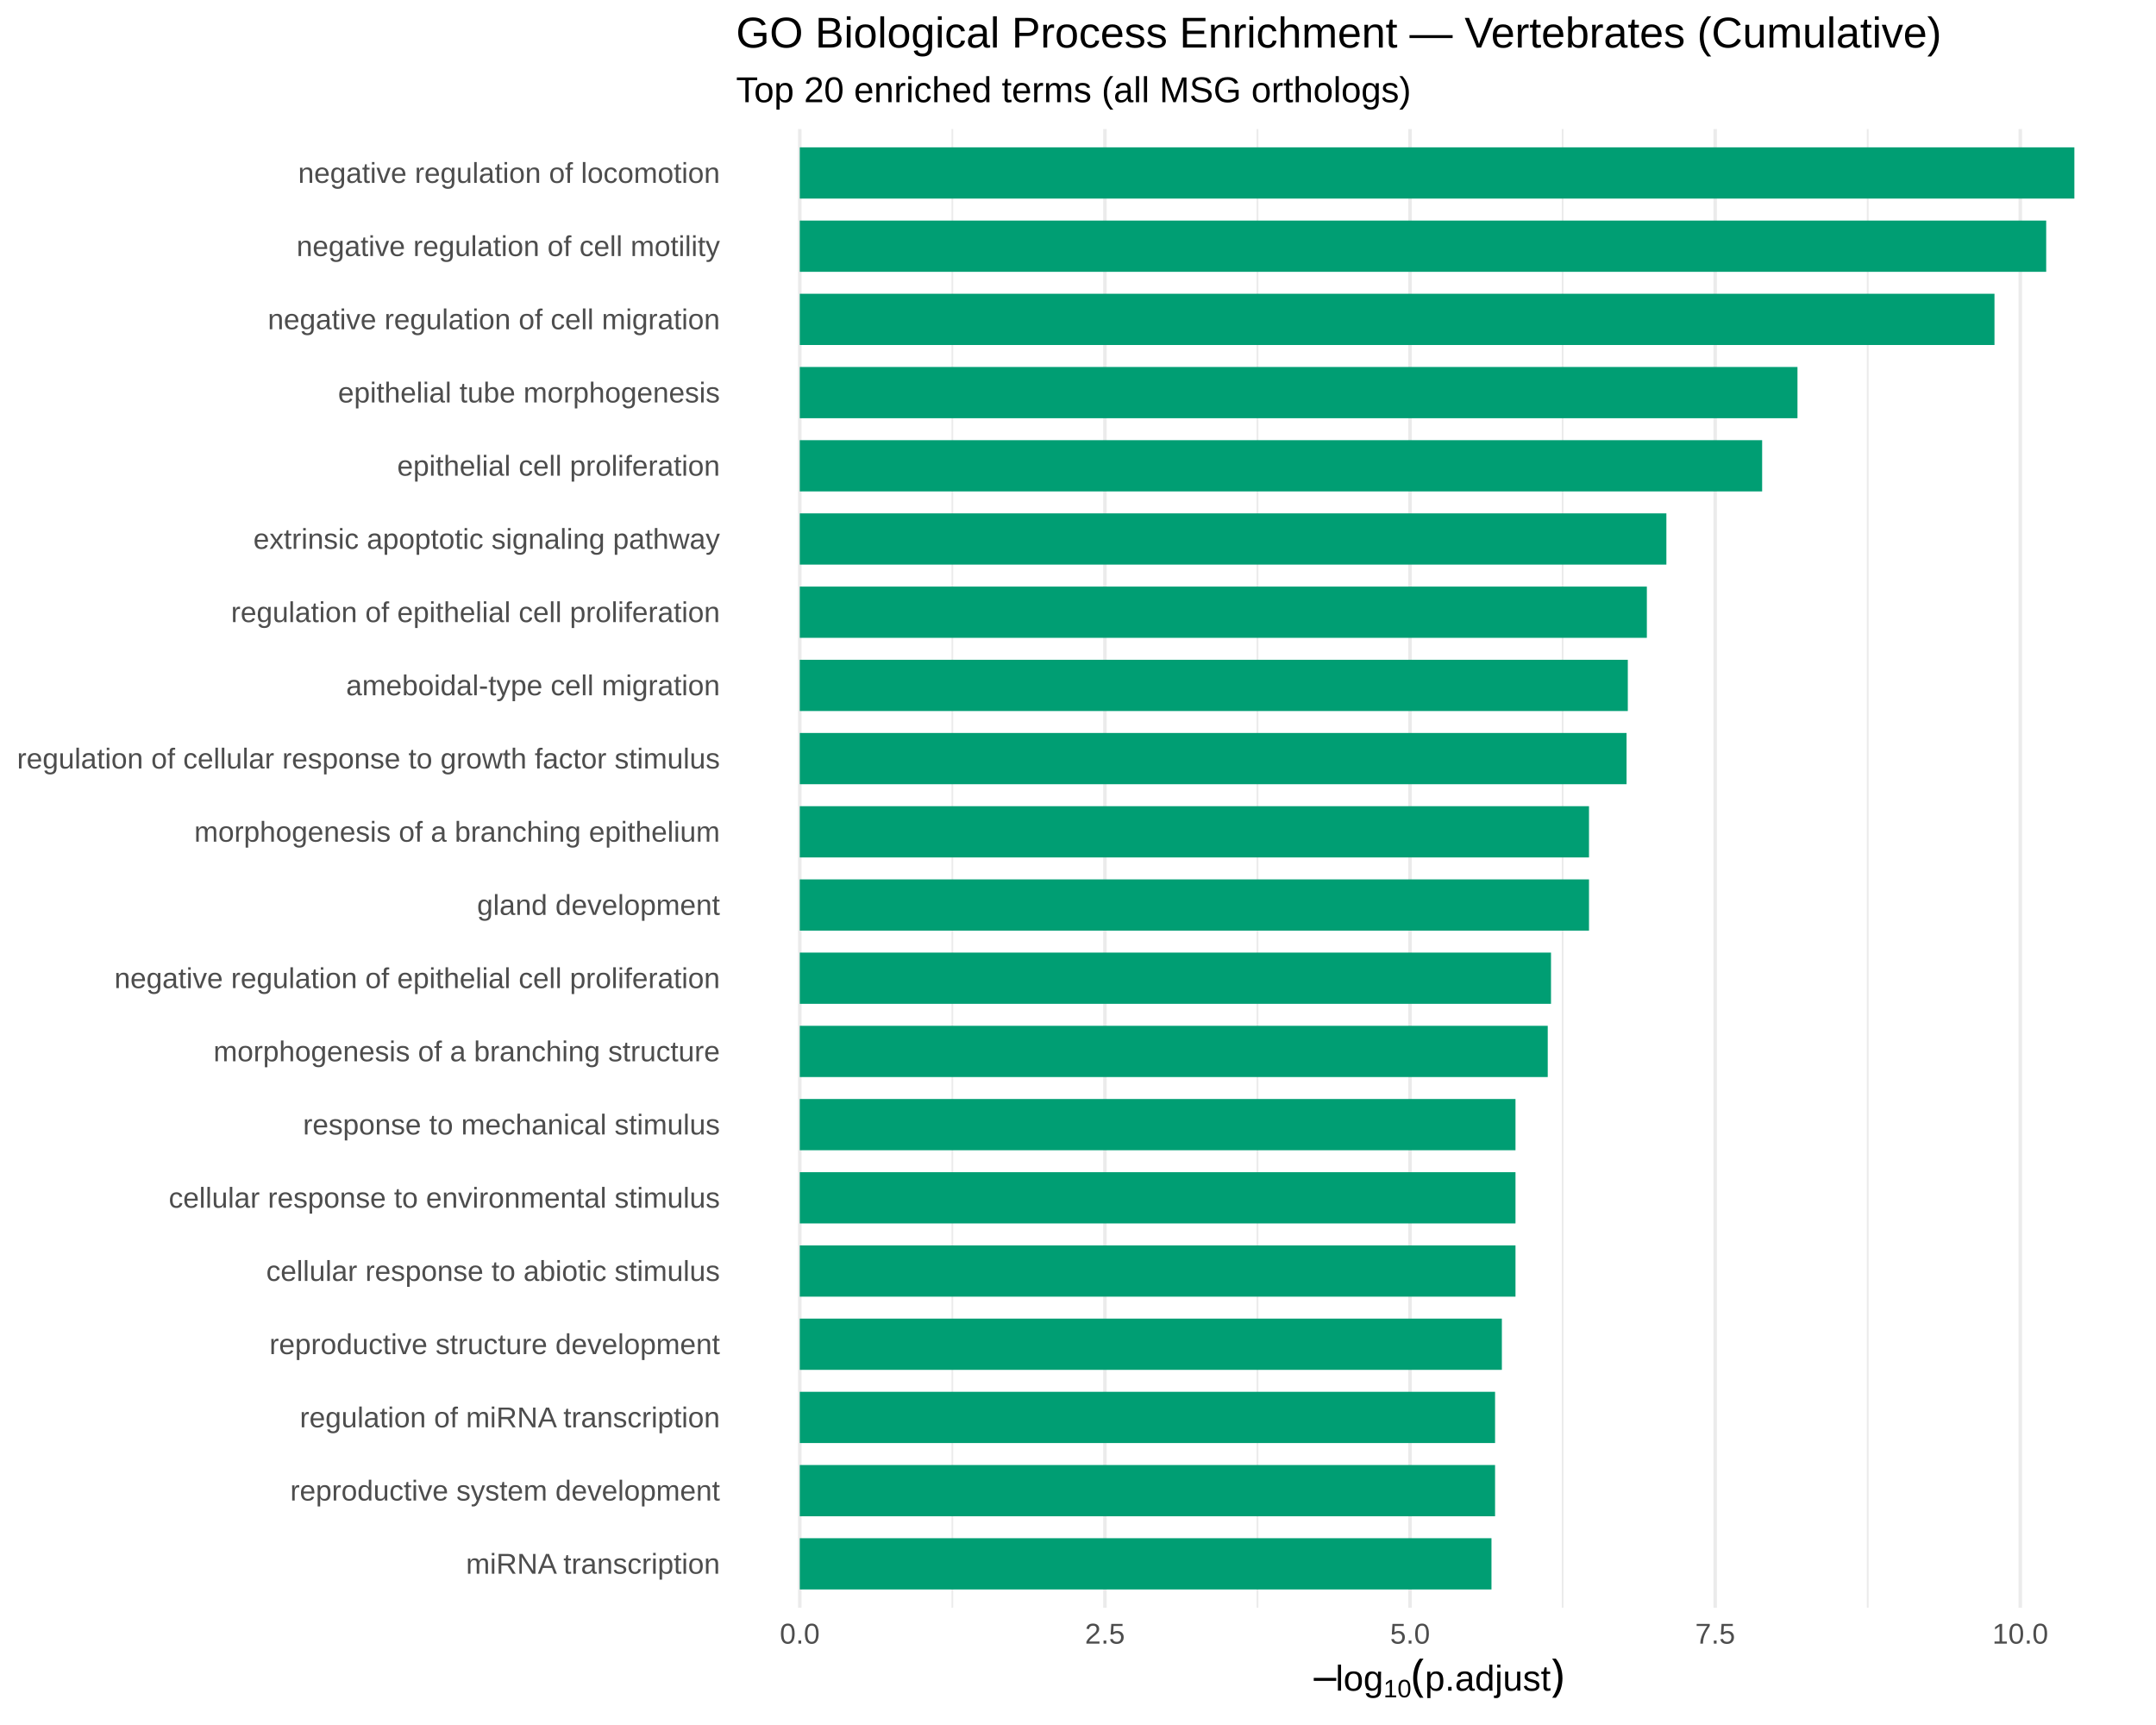
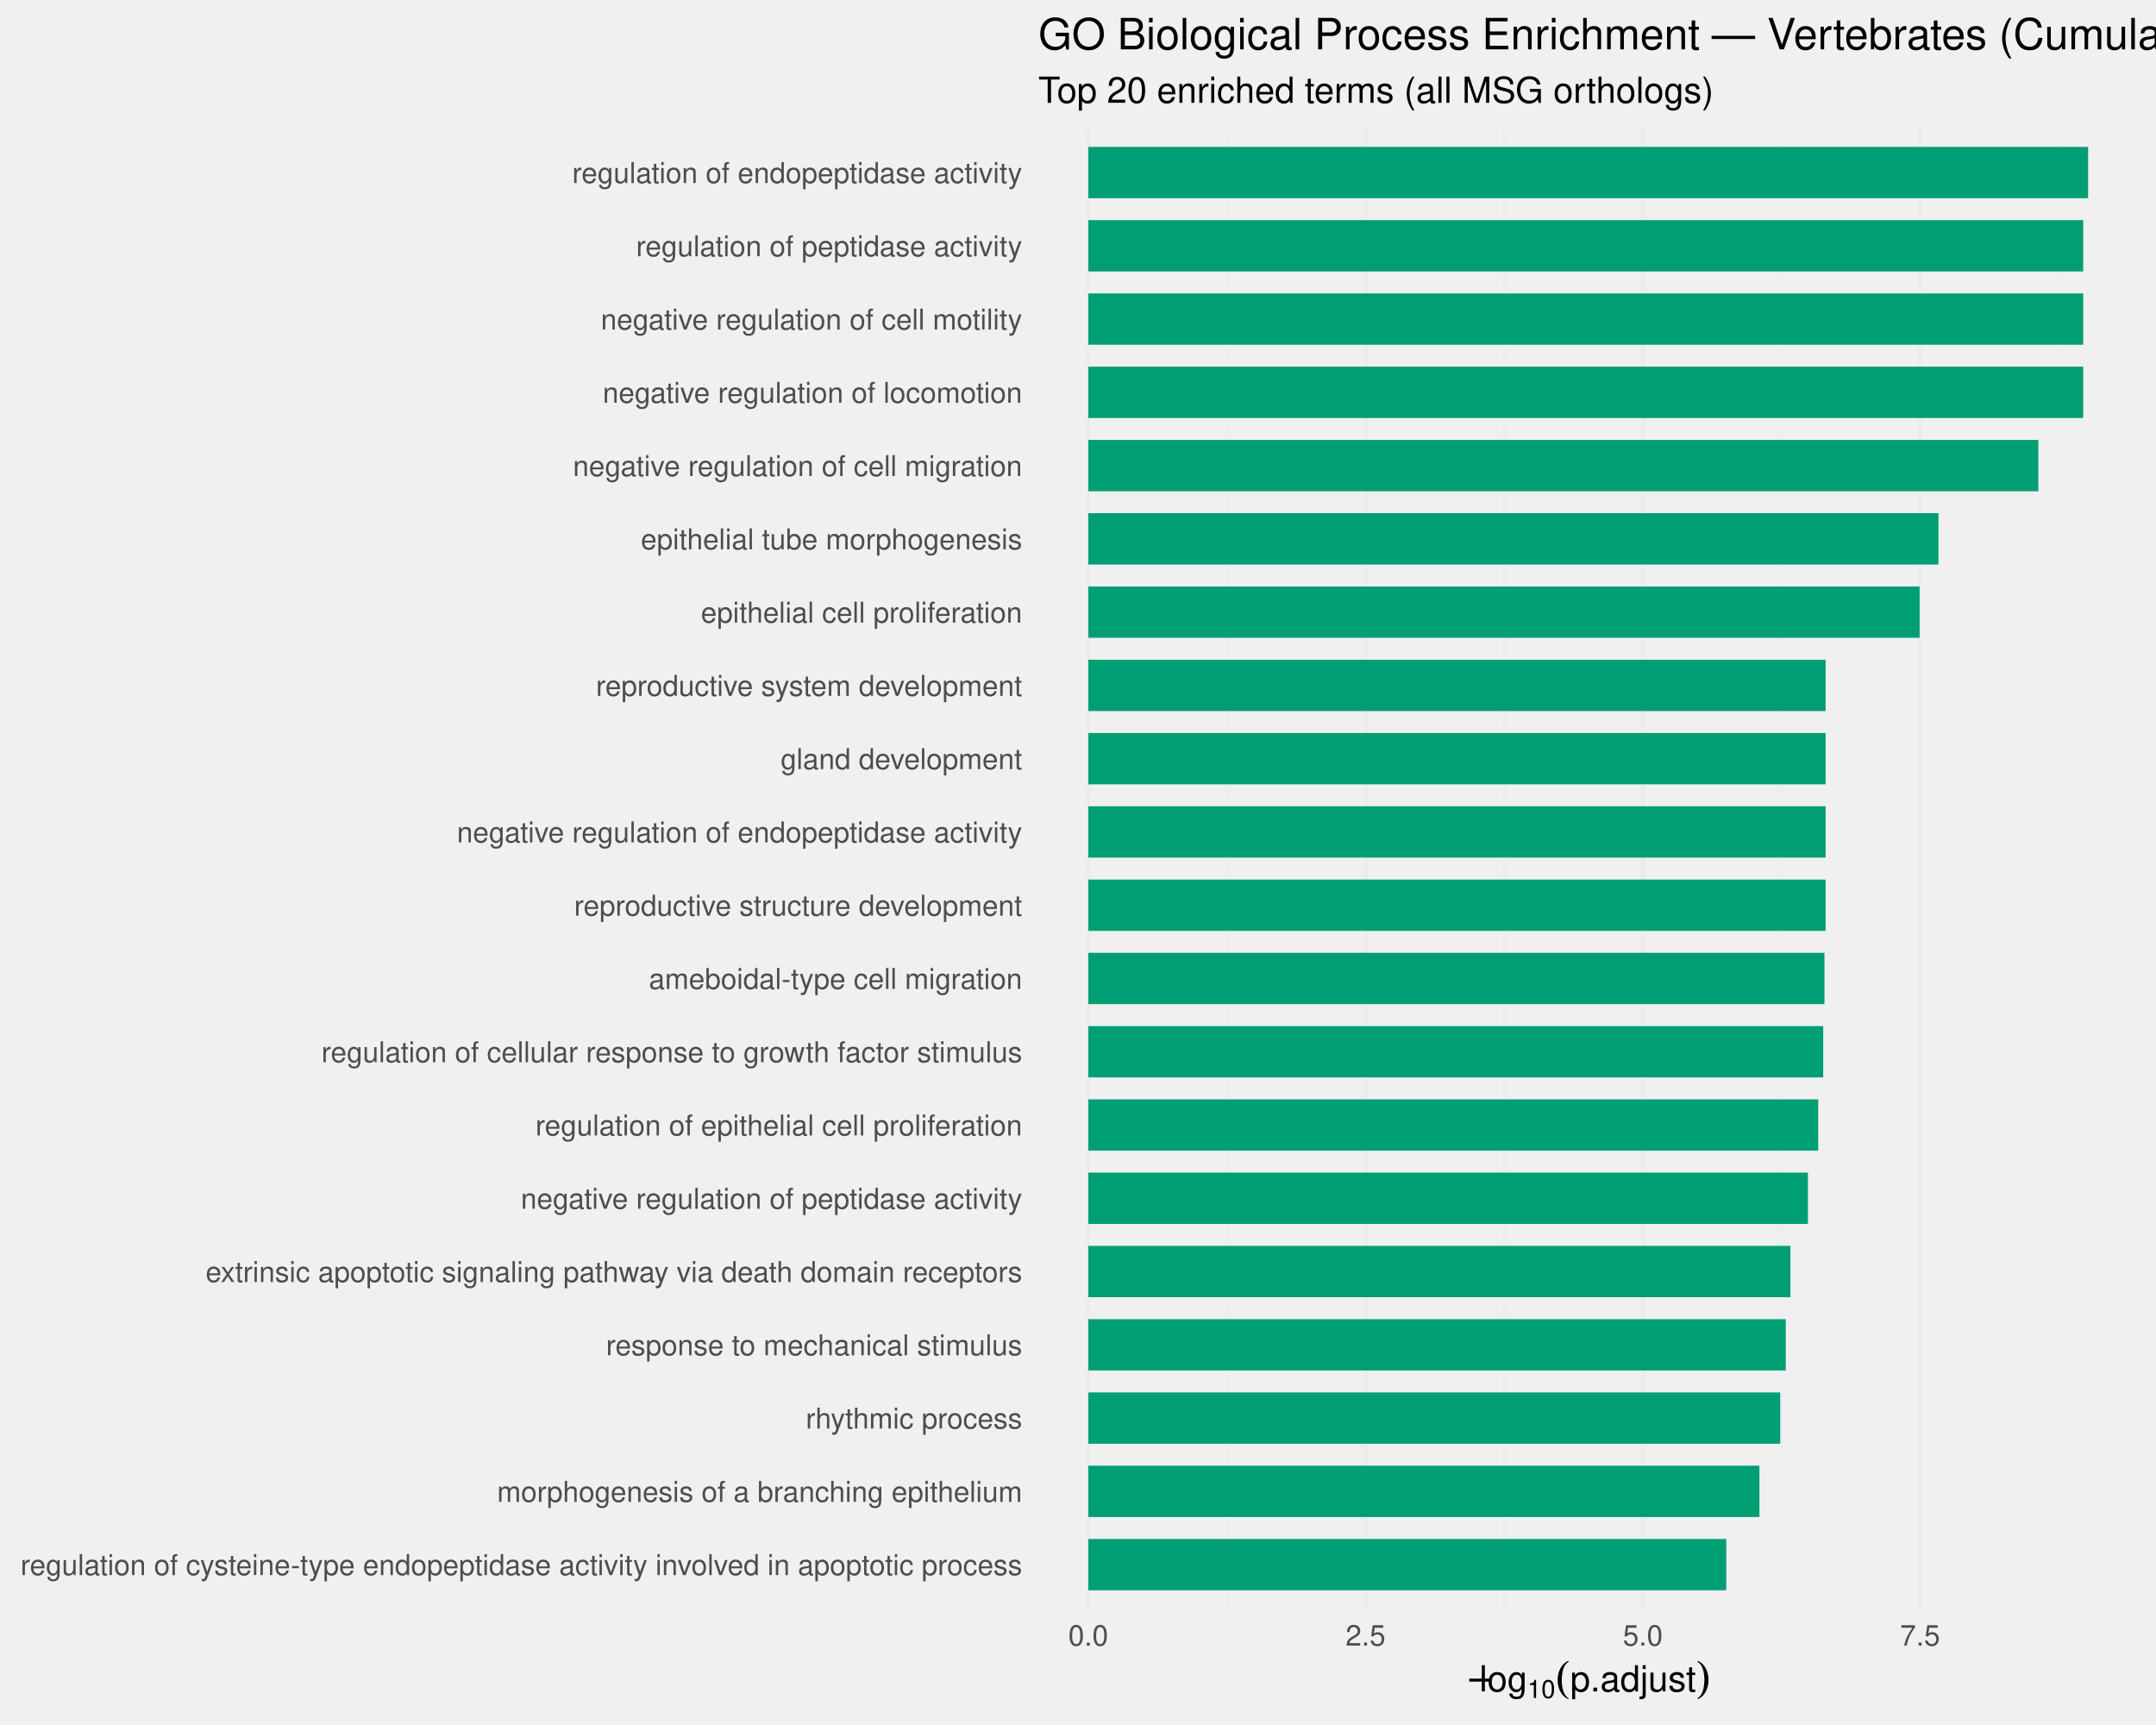
- <svg xmlns="http://www.w3.org/2000/svg" width="720.00pt" height="576.00pt" viewBox="0 0 720.00 576.00">
-   <g class="svglite">
-     <defs>
-       <style type="text/css">
+ <svg xmlns="http://www.w3.org/2000/svg" class="svglite" width="720.00pt" height="576.00pt" viewBox="0 0 720.00 576.00">
+   <defs>
+     <style type="text/css">
    .svglite line, .svglite polyline, .svglite polygon, .svglite path, .svglite rect, .svglite circle {
      fill: none;
      stroke: #000000;
      stroke-linecap: round;
      stroke-linejoin: round;
      stroke-miterlimit: 10.00;
    }
    .svglite text {
      white-space: pre;
    }
-     .svglite g.glyphgroup path {
-       fill: inherit;
-       stroke: none;
-     }
  </style>
-     </defs>
-     <rect width="100%" height="100%" style="stroke: none; fill: #FFFFFF;" />
-     <defs>
-       <clipPath id="cpMC4wMHw3MjAuMDB8MC4wMHw1NzYuMDA=">
-         <rect x="0.00" y="0.00" width="720.00" height="576.00" />
-       </clipPath>
-     </defs>
-     <g clip-path="url(#cpMC4wMHw3MjAuMDB8MC4wMHw1NzYuMDA=)">
-       <rect x="0.00" y="0.00" width="720.00" height="576.00" style="stroke-width: 1.16; stroke: none; fill: #FFFFFF;" />
-     </g>
-     <defs>
-       <clipPath id="cpMjQ1LjgxfDcxNC4wMnw0My4wOXw1MzYuODU=">
-         <rect x="245.81" y="43.09" width="468.21" height="493.76" />
-       </clipPath>
-     </defs>
-     <g clip-path="url(#cpMjQ1LjgxfDcxNC4wMnw0My4wOXw1MzYuODU=)">
-       <polyline points="318.04,536.85 318.04,43.09 " style="stroke-width: 0.58; stroke: #EBEBEB; stroke-linecap: butt;" />
-       <polyline points="419.94,536.85 419.94,43.09 " style="stroke-width: 0.58; stroke: #EBEBEB; stroke-linecap: butt;" />
-       <polyline points="521.84,536.85 521.84,43.09 " style="stroke-width: 0.58; stroke: #EBEBEB; stroke-linecap: butt;" />
-       <polyline points="623.73,536.85 623.73,43.09 " style="stroke-width: 0.58; stroke: #EBEBEB; stroke-linecap: butt;" />
-       <polyline points="267.09,536.85 267.09,43.09 " style="stroke-width: 1.16; stroke: #EBEBEB; stroke-linecap: butt;" />
-       <polyline points="368.99,536.85 368.99,43.09 " style="stroke-width: 1.16; stroke: #EBEBEB; stroke-linecap: butt;" />
-       <polyline points="470.89,536.85 470.89,43.09 " style="stroke-width: 1.16; stroke: #EBEBEB; stroke-linecap: butt;" />
-       <polyline points="572.79,536.85 572.79,43.09 " style="stroke-width: 1.16; stroke: #EBEBEB; stroke-linecap: butt;" />
-       <polyline points="674.68,536.85 674.68,43.09 " style="stroke-width: 1.16; stroke: #EBEBEB; stroke-linecap: butt;" />
-       <rect x="267.09" y="513.63" width="230.99" height="17.11" style="stroke-width: 1.16; stroke: none; stroke-linecap: butt; stroke-linejoin: miter; fill: #009E73;" />
-       <rect x="267.09" y="489.19" width="232.19" height="17.11" style="stroke-width: 1.16; stroke: none; stroke-linecap: butt; stroke-linejoin: miter; fill: #009E73;" />
-       <rect x="267.09" y="464.74" width="232.19" height="17.11" style="stroke-width: 1.16; stroke: none; stroke-linecap: butt; stroke-linejoin: miter; fill: #009E73;" />
-       <rect x="267.09" y="440.30" width="234.46" height="17.11" style="stroke-width: 1.16; stroke: none; stroke-linecap: butt; stroke-linejoin: miter; fill: #009E73;" />
-       <rect x="267.09" y="415.86" width="239.01" height="17.11" style="stroke-width: 1.16; stroke: none; stroke-linecap: butt; stroke-linejoin: miter; fill: #009E73;" />
-       <rect x="267.09" y="391.41" width="239.01" height="17.11" style="stroke-width: 1.16; stroke: none; stroke-linecap: butt; stroke-linejoin: miter; fill: #009E73;" />
-       <rect x="267.09" y="366.97" width="239.01" height="17.11" style="stroke-width: 1.16; stroke: none; stroke-linecap: butt; stroke-linejoin: miter; fill: #009E73;" />
-       <rect x="267.09" y="342.53" width="249.78" height="17.11" style="stroke-width: 1.16; stroke: none; stroke-linecap: butt; stroke-linejoin: miter; fill: #009E73;" />
-       <rect x="267.09" y="318.08" width="250.87" height="17.11" style="stroke-width: 1.16; stroke: none; stroke-linecap: butt; stroke-linejoin: miter; fill: #009E73;" />
-       <rect x="267.09" y="293.64" width="263.56" height="17.11" style="stroke-width: 1.16; stroke: none; stroke-linecap: butt; stroke-linejoin: miter; fill: #009E73;" />
-       <rect x="267.09" y="269.20" width="263.56" height="17.11" style="stroke-width: 1.16; stroke: none; stroke-linecap: butt; stroke-linejoin: miter; fill: #009E73;" />
-       <rect x="267.09" y="244.75" width="276.10" height="17.11" style="stroke-width: 1.16; stroke: none; stroke-linecap: butt; stroke-linejoin: miter; fill: #009E73;" />
-       <rect x="267.09" y="220.31" width="276.52" height="17.11" style="stroke-width: 1.16; stroke: none; stroke-linecap: butt; stroke-linejoin: miter; fill: #009E73;" />
-       <rect x="267.09" y="195.87" width="282.88" height="17.11" style="stroke-width: 1.16; stroke: none; stroke-linecap: butt; stroke-linejoin: miter; fill: #009E73;" />
-       <rect x="267.09" y="171.42" width="289.40" height="17.11" style="stroke-width: 1.16; stroke: none; stroke-linecap: butt; stroke-linejoin: miter; fill: #009E73;" />
-       <rect x="267.09" y="146.98" width="321.38" height="17.11" style="stroke-width: 1.16; stroke: none; stroke-linecap: butt; stroke-linejoin: miter; fill: #009E73;" />
-       <rect x="267.09" y="122.54" width="333.18" height="17.11" style="stroke-width: 1.16; stroke: none; stroke-linecap: butt; stroke-linejoin: miter; fill: #009E73;" />
-       <rect x="267.09" y="98.09" width="398.97" height="17.11" style="stroke-width: 1.16; stroke: none; stroke-linecap: butt; stroke-linejoin: miter; fill: #009E73;" />
-       <rect x="267.09" y="73.65" width="416.24" height="17.11" style="stroke-width: 1.16; stroke: none; stroke-linecap: butt; stroke-linejoin: miter; fill: #009E73;" />
-       <rect x="267.09" y="49.20" width="425.65" height="17.11" style="stroke-width: 1.16; stroke: none; stroke-linecap: butt; stroke-linejoin: miter; fill: #009E73;" />
-     </g>
-     <g clip-path="url(#cpMC4wMHw3MjAuMDB8MC4wMHw1NzYuMDA=)">
-       <text x="240.43" y="525.48" text-anchor="end" style="font-size: 9.60px;fill: #4D4D4D; font-family: &quot;Liberation Sans&quot;;" textLength="84.70px" lengthAdjust="spacingAndGlyphs">miRNA transcription</text>
-       <text x="240.43" y="501.04" text-anchor="end" style="font-size: 9.60px;fill: #4D4D4D; font-family: &quot;Liberation Sans&quot;;" textLength="143.33px" lengthAdjust="spacingAndGlyphs">reproductive system development</text>
-       <text x="240.43" y="476.60" text-anchor="end" style="font-size: 9.60px;fill: #4D4D4D; font-family: &quot;Liberation Sans&quot;;" textLength="140.12px" lengthAdjust="spacingAndGlyphs">regulation of miRNA transcription</text>
-       <text x="240.43" y="452.15" text-anchor="end" style="font-size: 9.60px;fill: #4D4D4D; font-family: &quot;Liberation Sans&quot;;" textLength="150.25px" lengthAdjust="spacingAndGlyphs">reproductive structure development</text>
-       <text x="240.43" y="427.71" text-anchor="end" style="font-size: 9.60px;fill: #4D4D4D; font-family: &quot;Liberation Sans&quot;;" textLength="151.31px" lengthAdjust="spacingAndGlyphs">cellular response to abiotic stimulus</text>
-       <text x="240.43" y="403.27" text-anchor="end" style="font-size: 9.60px;fill: #4D4D4D; font-family: &quot;Liberation Sans&quot;;" textLength="183.80px" lengthAdjust="spacingAndGlyphs">cellular response to environmental stimulus</text>
-       <text x="240.43" y="378.82" text-anchor="end" style="font-size: 9.60px;fill: #4D4D4D; font-family: &quot;Liberation Sans&quot;;" textLength="139.06px" lengthAdjust="spacingAndGlyphs">response to mechanical stimulus</text>
-       <text x="240.43" y="354.38" text-anchor="end" style="font-size: 9.60px;fill: #4D4D4D; font-family: &quot;Liberation Sans&quot;;" textLength="168.91px" lengthAdjust="spacingAndGlyphs">morphogenesis of a branching structure</text>
-       <text x="240.43" y="329.94" text-anchor="end" style="font-size: 9.60px;fill: #4D4D4D; font-family: &quot;Liberation Sans&quot;;" textLength="201.92px" lengthAdjust="spacingAndGlyphs">negative regulation of epithelial cell proliferation</text>
-       <text x="240.43" y="305.49" text-anchor="end" style="font-size: 9.60px;fill: #4D4D4D; font-family: &quot;Liberation Sans&quot;;" textLength="80.98px" lengthAdjust="spacingAndGlyphs">gland development</text>
-       <text x="240.43" y="281.05" text-anchor="end" style="font-size: 9.60px;fill: #4D4D4D; font-family: &quot;Liberation Sans&quot;;" textLength="175.28px" lengthAdjust="spacingAndGlyphs">morphogenesis of a branching epithelium</text>
-       <text x="240.43" y="256.61" text-anchor="end" style="font-size: 9.60px;fill: #4D4D4D; font-family: &quot;Liberation Sans&quot;;" textLength="234.45px" lengthAdjust="spacingAndGlyphs">regulation of cellular response to growth factor stimulus</text>
-       <text x="240.43" y="232.16" text-anchor="end" style="font-size: 9.60px;fill: #4D4D4D; font-family: &quot;Liberation Sans&quot;;" textLength="124.64px" lengthAdjust="spacingAndGlyphs">ameboidal-type cell migration</text>
-       <text x="240.43" y="207.72" text-anchor="end" style="font-size: 9.60px;fill: #4D4D4D; font-family: &quot;Liberation Sans&quot;;" textLength="163.02px" lengthAdjust="spacingAndGlyphs">regulation of epithelial cell proliferation</text>
-       <text x="240.43" y="183.27" text-anchor="end" style="font-size: 9.60px;fill: #4D4D4D; font-family: &quot;Liberation Sans&quot;;" textLength="155.59px" lengthAdjust="spacingAndGlyphs">extrinsic apoptotic signaling pathway</text>
-       <text x="240.43" y="158.83" text-anchor="end" style="font-size: 9.60px;fill: #4D4D4D; font-family: &quot;Liberation Sans&quot;;" textLength="107.59px" lengthAdjust="spacingAndGlyphs">epithelial cell proliferation</text>
-       <text x="240.43" y="134.39" text-anchor="end" style="font-size: 9.60px;fill: #4D4D4D; font-family: &quot;Liberation Sans&quot;;" textLength="127.33px" lengthAdjust="spacingAndGlyphs">epithelial tube morphogenesis</text>
-       <text x="240.43" y="109.94" text-anchor="end" style="font-size: 9.60px;fill: #4D4D4D; font-family: &quot;Liberation Sans&quot;;" textLength="150.78px" lengthAdjust="spacingAndGlyphs">negative regulation of cell migration</text>
-       <text x="240.43" y="85.50" text-anchor="end" style="font-size: 9.60px;fill: #4D4D4D; font-family: &quot;Liberation Sans&quot;;" textLength="141.20px" lengthAdjust="spacingAndGlyphs">negative regulation of cell motility</text>
-       <text x="240.43" y="61.06" text-anchor="end" style="font-size: 9.60px;fill: #4D4D4D; font-family: &quot;Liberation Sans&quot;;" textLength="140.67px" lengthAdjust="spacingAndGlyphs">negative regulation of locomotion</text>
-       <text x="267.09" y="548.83" text-anchor="middle" style="font-size: 9.60px;fill: #4D4D4D; font-family: &quot;Liberation Sans&quot;;" textLength="13.33px" lengthAdjust="spacingAndGlyphs">0.0</text>
-       <text x="368.99" y="548.83" text-anchor="middle" style="font-size: 9.60px;fill: #4D4D4D; font-family: &quot;Liberation Sans&quot;;" textLength="13.33px" lengthAdjust="spacingAndGlyphs">2.5</text>
-       <text x="470.89" y="548.83" text-anchor="middle" style="font-size: 9.60px;fill: #4D4D4D; font-family: &quot;Liberation Sans&quot;;" textLength="13.33px" lengthAdjust="spacingAndGlyphs">5.0</text>
-       <text x="572.79" y="548.83" text-anchor="middle" style="font-size: 9.60px;fill: #4D4D4D; font-family: &quot;Liberation Sans&quot;;" textLength="13.33px" lengthAdjust="spacingAndGlyphs">7.5</text>
-       <text x="674.68" y="548.83" text-anchor="middle" style="font-size: 9.60px;fill: #4D4D4D; font-family: &quot;Liberation Sans&quot;;" textLength="18.66px" lengthAdjust="spacingAndGlyphs">10.0</text>
-       <text x="437.46" y="564.53" style="font-size: 12.00px; font-family: &quot;Noto Sans&quot;;" textLength="6.86px" lengthAdjust="spacingAndGlyphs">−</text>
-       <text x="445.99" y="564.53" style="font-size: 12.00px; font-family: &quot;Liberation Sans&quot;;" textLength="2.67px" lengthAdjust="spacingAndGlyphs">l</text>
-       <text x="448.65" y="564.53" style="font-size: 12.00px; font-family: &quot;Liberation Sans&quot;;" textLength="6.67px" lengthAdjust="spacingAndGlyphs">o</text>
-       <text x="455.32" y="564.53" style="font-size: 12.00px; font-family: &quot;Liberation Sans&quot;;" textLength="6.67px" lengthAdjust="spacingAndGlyphs">g</text>
-       <text x="462.00" y="566.75" style="font-size: 8.40px; font-family: &quot;Liberation Sans&quot;;" textLength="9.34px" lengthAdjust="spacingAndGlyphs">10</text>
-       <text x="471.34" y="564.53" style="font-size: 15.00px; font-family: &quot;Noto Sans&quot;;" textLength="4.50px" lengthAdjust="spacingAndGlyphs">(</text>
-       <text x="475.84" y="564.53" style="font-size: 12.00px; font-family: &quot;Liberation Sans&quot;;" textLength="6.67px" lengthAdjust="spacingAndGlyphs">p</text>
-       <text x="482.52" y="564.53" style="font-size: 12.00px; font-family: &quot;Liberation Sans&quot;;" textLength="3.33px" lengthAdjust="spacingAndGlyphs">.</text>
-       <text x="485.85" y="564.53" style="font-size: 12.00px; font-family: &quot;Liberation Sans&quot;;" textLength="6.67px" lengthAdjust="spacingAndGlyphs">a</text>
-       <text x="492.52" y="564.53" style="font-size: 12.00px; font-family: &quot;Liberation Sans&quot;;" textLength="6.67px" lengthAdjust="spacingAndGlyphs">d</text>
-       <text x="499.20" y="564.53" style="font-size: 12.00px; font-family: &quot;Liberation Sans&quot;;" textLength="2.67px" lengthAdjust="spacingAndGlyphs">j</text>
-       <text x="501.86" y="564.53" style="font-size: 12.00px; font-family: &quot;Liberation Sans&quot;;" textLength="6.67px" lengthAdjust="spacingAndGlyphs">u</text>
-       <text x="508.54" y="564.53" style="font-size: 12.00px; font-family: &quot;Liberation Sans&quot;;" textLength="6.00px" lengthAdjust="spacingAndGlyphs">s</text>
-       <text x="514.54" y="564.53" style="font-size: 12.00px; font-family: &quot;Liberation Sans&quot;;" textLength="3.33px" lengthAdjust="spacingAndGlyphs">t</text>
-       <text x="517.88" y="564.53" style="font-size: 15.00px; font-family: &quot;Noto Sans&quot;;" textLength="4.50px" lengthAdjust="spacingAndGlyphs">)</text>
-       <text x="245.81" y="34.12" style="font-size: 12.00px; font-family: &quot;Liberation Sans&quot;;" textLength="225.39px" lengthAdjust="spacingAndGlyphs">Top 20 enriched terms (all MSG orthologs)</text>
-       <text x="245.81" y="15.88" style="font-size: 14.40px; font-family: &quot;Liberation Sans&quot;;" textLength="402.33px" lengthAdjust="spacingAndGlyphs">GO Biological Process Enrichment — Vertebrates (Cumulative)</text>
-     </g>
+   </defs>
+   <rect width="100%" height="100%" style="stroke: none; fill: none;" />
+   <defs>
+     <clipPath id="cpMC4wMHw3MjAuMDB8MC4wMHw1NzYuMDA=">
+       <rect x="0.00" y="0.00" width="720.00" height="576.00" />
+     </clipPath>
+   </defs>
+   <g clip-path="url(#cpMC4wMHw3MjAuMDB8MC4wMHw1NzYuMDA=)">
+ </g>
+   <defs>
+     <clipPath id="cpMzQ2Ljc1fDcxNC4wMnw0Mi45M3w1MzcuMTI=">
+       <rect x="346.75" y="42.93" width="367.27" height="494.19" />
+     </clipPath>
+   </defs>
+   <g clip-path="url(#cpMzQ2Ljc1fDcxNC4wMnw0Mi45M3w1MzcuMTI=)">
+     <polyline points="409.74,537.12 409.74,42.93 " style="stroke-width: 0.58; stroke: #EBEBEB; stroke-linecap: butt;" />
+     <polyline points="502.33,537.12 502.33,42.93 " style="stroke-width: 0.58; stroke: #EBEBEB; stroke-linecap: butt;" />
+     <polyline points="594.92,537.12 594.92,42.93 " style="stroke-width: 0.58; stroke: #EBEBEB; stroke-linecap: butt;" />
+     <polyline points="687.52,537.12 687.52,42.93 " style="stroke-width: 0.58; stroke: #EBEBEB; stroke-linecap: butt;" />
+     <polyline points="363.44,537.12 363.44,42.93 " style="stroke-width: 1.16; stroke: #EBEBEB; stroke-linecap: butt;" />
+     <polyline points="456.03,537.12 456.03,42.93 " style="stroke-width: 1.16; stroke: #EBEBEB; stroke-linecap: butt;" />
+     <polyline points="548.63,537.12 548.63,42.93 " style="stroke-width: 1.16; stroke: #EBEBEB; stroke-linecap: butt;" />
+     <polyline points="641.22,537.12 641.22,42.93 " style="stroke-width: 1.16; stroke: #EBEBEB; stroke-linecap: butt;" />
+     <rect x="363.44" y="513.88" width="213.04" height="17.13" style="stroke-width: 1.07; stroke: none; stroke-linecap: butt; stroke-linejoin: miter; fill: #009E73;" />
+     <rect x="363.44" y="489.42" width="224.12" height="17.13" style="stroke-width: 1.07; stroke: none; stroke-linecap: butt; stroke-linejoin: miter; fill: #009E73;" />
+     <rect x="363.44" y="464.95" width="231.07" height="17.13" style="stroke-width: 1.07; stroke: none; stroke-linecap: butt; stroke-linejoin: miter; fill: #009E73;" />
+     <rect x="363.44" y="440.49" width="232.92" height="17.13" style="stroke-width: 1.07; stroke: none; stroke-linecap: butt; stroke-linejoin: miter; fill: #009E73;" />
+     <rect x="363.44" y="416.02" width="234.48" height="17.13" style="stroke-width: 1.07; stroke: none; stroke-linecap: butt; stroke-linejoin: miter; fill: #009E73;" />
+     <rect x="363.44" y="391.56" width="240.32" height="17.13" style="stroke-width: 1.07; stroke: none; stroke-linecap: butt; stroke-linejoin: miter; fill: #009E73;" />
+     <rect x="363.44" y="367.09" width="243.76" height="17.13" style="stroke-width: 1.07; stroke: none; stroke-linecap: butt; stroke-linejoin: miter; fill: #009E73;" />
+     <rect x="363.44" y="342.63" width="245.42" height="17.13" style="stroke-width: 1.07; stroke: none; stroke-linecap: butt; stroke-linejoin: miter; fill: #009E73;" />
+     <rect x="363.44" y="318.16" width="245.84" height="17.13" style="stroke-width: 1.07; stroke: none; stroke-linecap: butt; stroke-linejoin: miter; fill: #009E73;" />
+     <rect x="363.44" y="293.70" width="246.23" height="17.13" style="stroke-width: 1.07; stroke: none; stroke-linecap: butt; stroke-linejoin: miter; fill: #009E73;" />
+     <rect x="363.44" y="269.23" width="246.23" height="17.13" style="stroke-width: 1.07; stroke: none; stroke-linecap: butt; stroke-linejoin: miter; fill: #009E73;" />
+     <rect x="363.44" y="244.77" width="246.23" height="17.13" style="stroke-width: 1.07; stroke: none; stroke-linecap: butt; stroke-linejoin: miter; fill: #009E73;" />
+     <rect x="363.44" y="220.30" width="246.23" height="17.13" style="stroke-width: 1.07; stroke: none; stroke-linecap: butt; stroke-linejoin: miter; fill: #009E73;" />
+     <rect x="363.44" y="195.84" width="277.62" height="17.13" style="stroke-width: 1.07; stroke: none; stroke-linecap: butt; stroke-linejoin: miter; fill: #009E73;" />
+     <rect x="363.44" y="171.37" width="283.91" height="17.13" style="stroke-width: 1.07; stroke: none; stroke-linecap: butt; stroke-linejoin: miter; fill: #009E73;" />
+     <rect x="363.44" y="146.91" width="317.27" height="17.13" style="stroke-width: 1.07; stroke: none; stroke-linecap: butt; stroke-linejoin: miter; fill: #009E73;" />
+     <rect x="363.44" y="122.44" width="332.25" height="17.13" style="stroke-width: 1.07; stroke: none; stroke-linecap: butt; stroke-linejoin: miter; fill: #009E73;" />
+     <rect x="363.44" y="97.98" width="332.25" height="17.13" style="stroke-width: 1.07; stroke: none; stroke-linecap: butt; stroke-linejoin: miter; fill: #009E73;" />
+     <rect x="363.44" y="73.51" width="332.25" height="17.13" style="stroke-width: 1.07; stroke: none; stroke-linecap: butt; stroke-linejoin: miter; fill: #009E73;" />
+     <rect x="363.44" y="49.05" width="333.89" height="17.13" style="stroke-width: 1.07; stroke: none; stroke-linecap: butt; stroke-linejoin: miter; fill: #009E73;" />
+   </g>
+   <g clip-path="url(#cpMC4wMHw3MjAuMDB8MC4wMHw1NzYuMDA=)">
+     <text x="341.37" y="525.94" text-anchor="end" style="font-size: 9.60px; font-weight: 0;fill: #4D4D4D; font-family: &quot;Nimbus Sans&quot;;" textLength="335.39px" lengthAdjust="spacingAndGlyphs">regulation of cysteine-type endopeptidase activity involved in apoptotic process</text>
+     <text x="341.37" y="501.48" text-anchor="end" style="font-size: 9.60px; font-weight: 0;fill: #4D4D4D; font-family: &quot;Nimbus Sans&quot;;" textLength="175.44px" lengthAdjust="spacingAndGlyphs">morphogenesis of a branching epithelium</text>
+     <text x="341.37" y="477.01" text-anchor="end" style="font-size: 9.60px; font-weight: 0;fill: #4D4D4D; font-family: &quot;Nimbus Sans&quot;;" textLength="72.50px" lengthAdjust="spacingAndGlyphs">rhythmic process</text>
+     <text x="341.37" y="452.55" text-anchor="end" style="font-size: 9.60px; font-weight: 0;fill: #4D4D4D; font-family: &quot;Nimbus Sans&quot;;" textLength="139.15px" lengthAdjust="spacingAndGlyphs">response to mechanical stimulus</text>
+     <text x="341.37" y="428.08" text-anchor="end" style="font-size: 9.60px; font-weight: 0;fill: #4D4D4D; font-family: &quot;Nimbus Sans&quot;;" textLength="274.07px" lengthAdjust="spacingAndGlyphs">extrinsic apoptotic signaling pathway via death domain receptors</text>
+     <text x="341.37" y="403.62" text-anchor="end" style="font-size: 9.60px; font-weight: 0;fill: #4D4D4D; font-family: &quot;Nimbus Sans&quot;;" textLength="167.97px" lengthAdjust="spacingAndGlyphs">negative regulation of peptidase activity</text>
+     <text x="341.37" y="379.15" text-anchor="end" style="font-size: 9.60px; font-weight: 0;fill: #4D4D4D; font-family: &quot;Nimbus Sans&quot;;" textLength="163.17px" lengthAdjust="spacingAndGlyphs">regulation of epithelial cell proliferation</text>
+     <text x="341.37" y="354.69" text-anchor="end" style="font-size: 9.60px; font-weight: 0;fill: #4D4D4D; font-family: &quot;Nimbus Sans&quot;;" textLength="234.60px" lengthAdjust="spacingAndGlyphs">regulation of cellular response to growth factor stimulus</text>
+     <text x="341.37" y="330.22" text-anchor="end" style="font-size: 9.60px; font-weight: 0;fill: #4D4D4D; font-family: &quot;Nimbus Sans&quot;;" textLength="124.77px" lengthAdjust="spacingAndGlyphs">ameboidal-type cell migration</text>
+     <text x="341.37" y="305.76" text-anchor="end" style="font-size: 9.60px; font-weight: 0;fill: #4D4D4D; font-family: &quot;Nimbus Sans&quot;;" textLength="150.36px" lengthAdjust="spacingAndGlyphs">reproductive structure development</text>
+     <text x="341.37" y="281.29" text-anchor="end" style="font-size: 9.60px; font-weight: 0;fill: #4D4D4D; font-family: &quot;Nimbus Sans&quot;;" textLength="189.31px" lengthAdjust="spacingAndGlyphs">negative regulation of endopeptidase activity</text>
+     <text x="341.37" y="256.83" text-anchor="end" style="font-size: 9.60px; font-weight: 0;fill: #4D4D4D; font-family: &quot;Nimbus Sans&quot;;" textLength="81.06px" lengthAdjust="spacingAndGlyphs">gland development</text>
+     <text x="341.37" y="232.36" text-anchor="end" style="font-size: 9.60px; font-weight: 0;fill: #4D4D4D; font-family: &quot;Nimbus Sans&quot;;" textLength="143.42px" lengthAdjust="spacingAndGlyphs">reproductive system development</text>
+     <text x="341.37" y="207.90" text-anchor="end" style="font-size: 9.60px; font-weight: 0;fill: #4D4D4D; font-family: &quot;Nimbus Sans&quot;;" textLength="107.71px" lengthAdjust="spacingAndGlyphs">epithelial cell proliferation</text>
+     <text x="341.37" y="183.43" text-anchor="end" style="font-size: 9.60px; font-weight: 0;fill: #4D4D4D; font-family: &quot;Nimbus Sans&quot;;" textLength="127.45px" lengthAdjust="spacingAndGlyphs">epithelial tube morphogenesis</text>
+     <text x="341.37" y="158.97" text-anchor="end" style="font-size: 9.60px; font-weight: 0;fill: #4D4D4D; font-family: &quot;Nimbus Sans&quot;;" textLength="150.90px" lengthAdjust="spacingAndGlyphs">negative regulation of cell migration</text>
+     <text x="341.37" y="134.50" text-anchor="end" style="font-size: 9.60px; font-weight: 0;fill: #4D4D4D; font-family: &quot;Nimbus Sans&quot;;" textLength="140.78px" lengthAdjust="spacingAndGlyphs">negative regulation of locomotion</text>
+     <text x="341.37" y="110.04" text-anchor="end" style="font-size: 9.60px; font-weight: 0;fill: #4D4D4D; font-family: &quot;Nimbus Sans&quot;;" textLength="141.29px" lengthAdjust="spacingAndGlyphs">negative regulation of cell motility</text>
+     <text x="341.37" y="85.57" text-anchor="end" style="font-size: 9.60px; font-weight: 0;fill: #4D4D4D; font-family: &quot;Nimbus Sans&quot;;" textLength="129.04px" lengthAdjust="spacingAndGlyphs">regulation of peptidase activity</text>
+     <text x="341.37" y="61.11" text-anchor="end" style="font-size: 9.60px; font-weight: 0;fill: #4D4D4D; font-family: &quot;Nimbus Sans&quot;;" textLength="150.38px" lengthAdjust="spacingAndGlyphs">regulation of endopeptidase activity</text>
+     <text x="363.44" y="549.49" text-anchor="middle" style="font-size: 9.60px; font-weight: 0;fill: #4D4D4D; font-family: &quot;Nimbus Sans&quot;;" textLength="13.33px" lengthAdjust="spacingAndGlyphs">0.0</text>
+     <text x="456.03" y="549.49" text-anchor="middle" style="font-size: 9.60px; font-weight: 0;fill: #4D4D4D; font-family: &quot;Nimbus Sans&quot;;" textLength="13.33px" lengthAdjust="spacingAndGlyphs">2.5</text>
+     <text x="548.63" y="549.49" text-anchor="middle" style="font-size: 9.60px; font-weight: 0;fill: #4D4D4D; font-family: &quot;Nimbus Sans&quot;;" textLength="13.33px" lengthAdjust="spacingAndGlyphs">5.0</text>
+     <text x="641.22" y="549.49" text-anchor="middle" style="font-size: 9.60px; font-weight: 0;fill: #4D4D4D; font-family: &quot;Nimbus Sans&quot;;" textLength="13.33px" lengthAdjust="spacingAndGlyphs">7.5</text>
+     <text x="489.37" y="564.78" style="font-size: 12.00px; font-family: &quot;Standard Symbols PS&quot;;" textLength="3.00px" lengthAdjust="spacingAndGlyphs">−</text>
+     <text x="494.04" y="564.78" style="font-size: 12.00px; font-weight: 0; font-family: &quot;Nimbus Sans&quot;;" textLength="2.66px" lengthAdjust="spacingAndGlyphs">l</text>
+     <text x="496.70" y="564.78" style="font-size: 12.00px; font-weight: 0; font-family: &quot;Nimbus Sans&quot;;" textLength="6.67px" lengthAdjust="spacingAndGlyphs">o</text>
+     <text x="503.38" y="564.78" style="font-size: 12.00px; font-weight: 0; font-family: &quot;Nimbus Sans&quot;;" textLength="6.67px" lengthAdjust="spacingAndGlyphs">g</text>
+     <text x="510.05" y="566.98" style="font-size: 8.40px; font-weight: 0; font-family: &quot;Nimbus Sans&quot;;" textLength="9.33px" lengthAdjust="spacingAndGlyphs">10</text>
+     <text x="519.38" y="564.78" style="font-size: 15.00px; font-family: &quot;Standard Symbols PS&quot;;" textLength="5.00px" lengthAdjust="spacingAndGlyphs">(</text>
+     <text x="524.38" y="564.78" style="font-size: 12.00px; font-weight: 0; font-family: &quot;Nimbus Sans&quot;;" textLength="6.67px" lengthAdjust="spacingAndGlyphs">p</text>
+     <text x="531.05" y="564.78" style="font-size: 12.00px; font-weight: 0; font-family: &quot;Nimbus Sans&quot;;" textLength="3.33px" lengthAdjust="spacingAndGlyphs">.</text>
+     <text x="534.39" y="564.78" style="font-size: 12.00px; font-weight: 0; font-family: &quot;Nimbus Sans&quot;;" textLength="6.67px" lengthAdjust="spacingAndGlyphs">a</text>
+     <text x="541.06" y="564.78" style="font-size: 12.00px; font-weight: 0; font-family: &quot;Nimbus Sans&quot;;" textLength="6.67px" lengthAdjust="spacingAndGlyphs">d</text>
+     <text x="547.73" y="564.78" style="font-size: 12.00px; font-weight: 0; font-family: &quot;Nimbus Sans&quot;;" textLength="2.66px" lengthAdjust="spacingAndGlyphs">j</text>
+     <text x="550.40" y="564.78" style="font-size: 12.00px; font-weight: 0; font-family: &quot;Nimbus Sans&quot;;" textLength="6.67px" lengthAdjust="spacingAndGlyphs">u</text>
+     <text x="557.07" y="564.78" style="font-size: 12.00px; font-weight: 0; font-family: &quot;Nimbus Sans&quot;;" textLength="6.00px" lengthAdjust="spacingAndGlyphs">s</text>
+     <text x="563.07" y="564.78" style="font-size: 12.00px; font-weight: 0; font-family: &quot;Nimbus Sans&quot;;" textLength="3.33px" lengthAdjust="spacingAndGlyphs">t</text>
+     <text x="566.40" y="564.78" style="font-size: 15.00px; font-family: &quot;Standard Symbols PS&quot;;" textLength="5.00px" lengthAdjust="spacingAndGlyphs">)</text>
+     <text x="346.75" y="34.33" style="font-size: 12.00px; font-weight: 0; font-family: &quot;Nimbus Sans&quot;;" textLength="226.75px" lengthAdjust="spacingAndGlyphs">Top 20 enriched terms (all MSG orthologs)</text>
+     <text x="346.75" y="16.47" style="font-size: 14.40px; font-weight: 0; font-family: &quot;Nimbus Sans&quot;;" textLength="403.06px" lengthAdjust="spacingAndGlyphs">GO Biological Process Enrichment — Vertebrates (Cumulative)</text>
  </g>
</svg>
